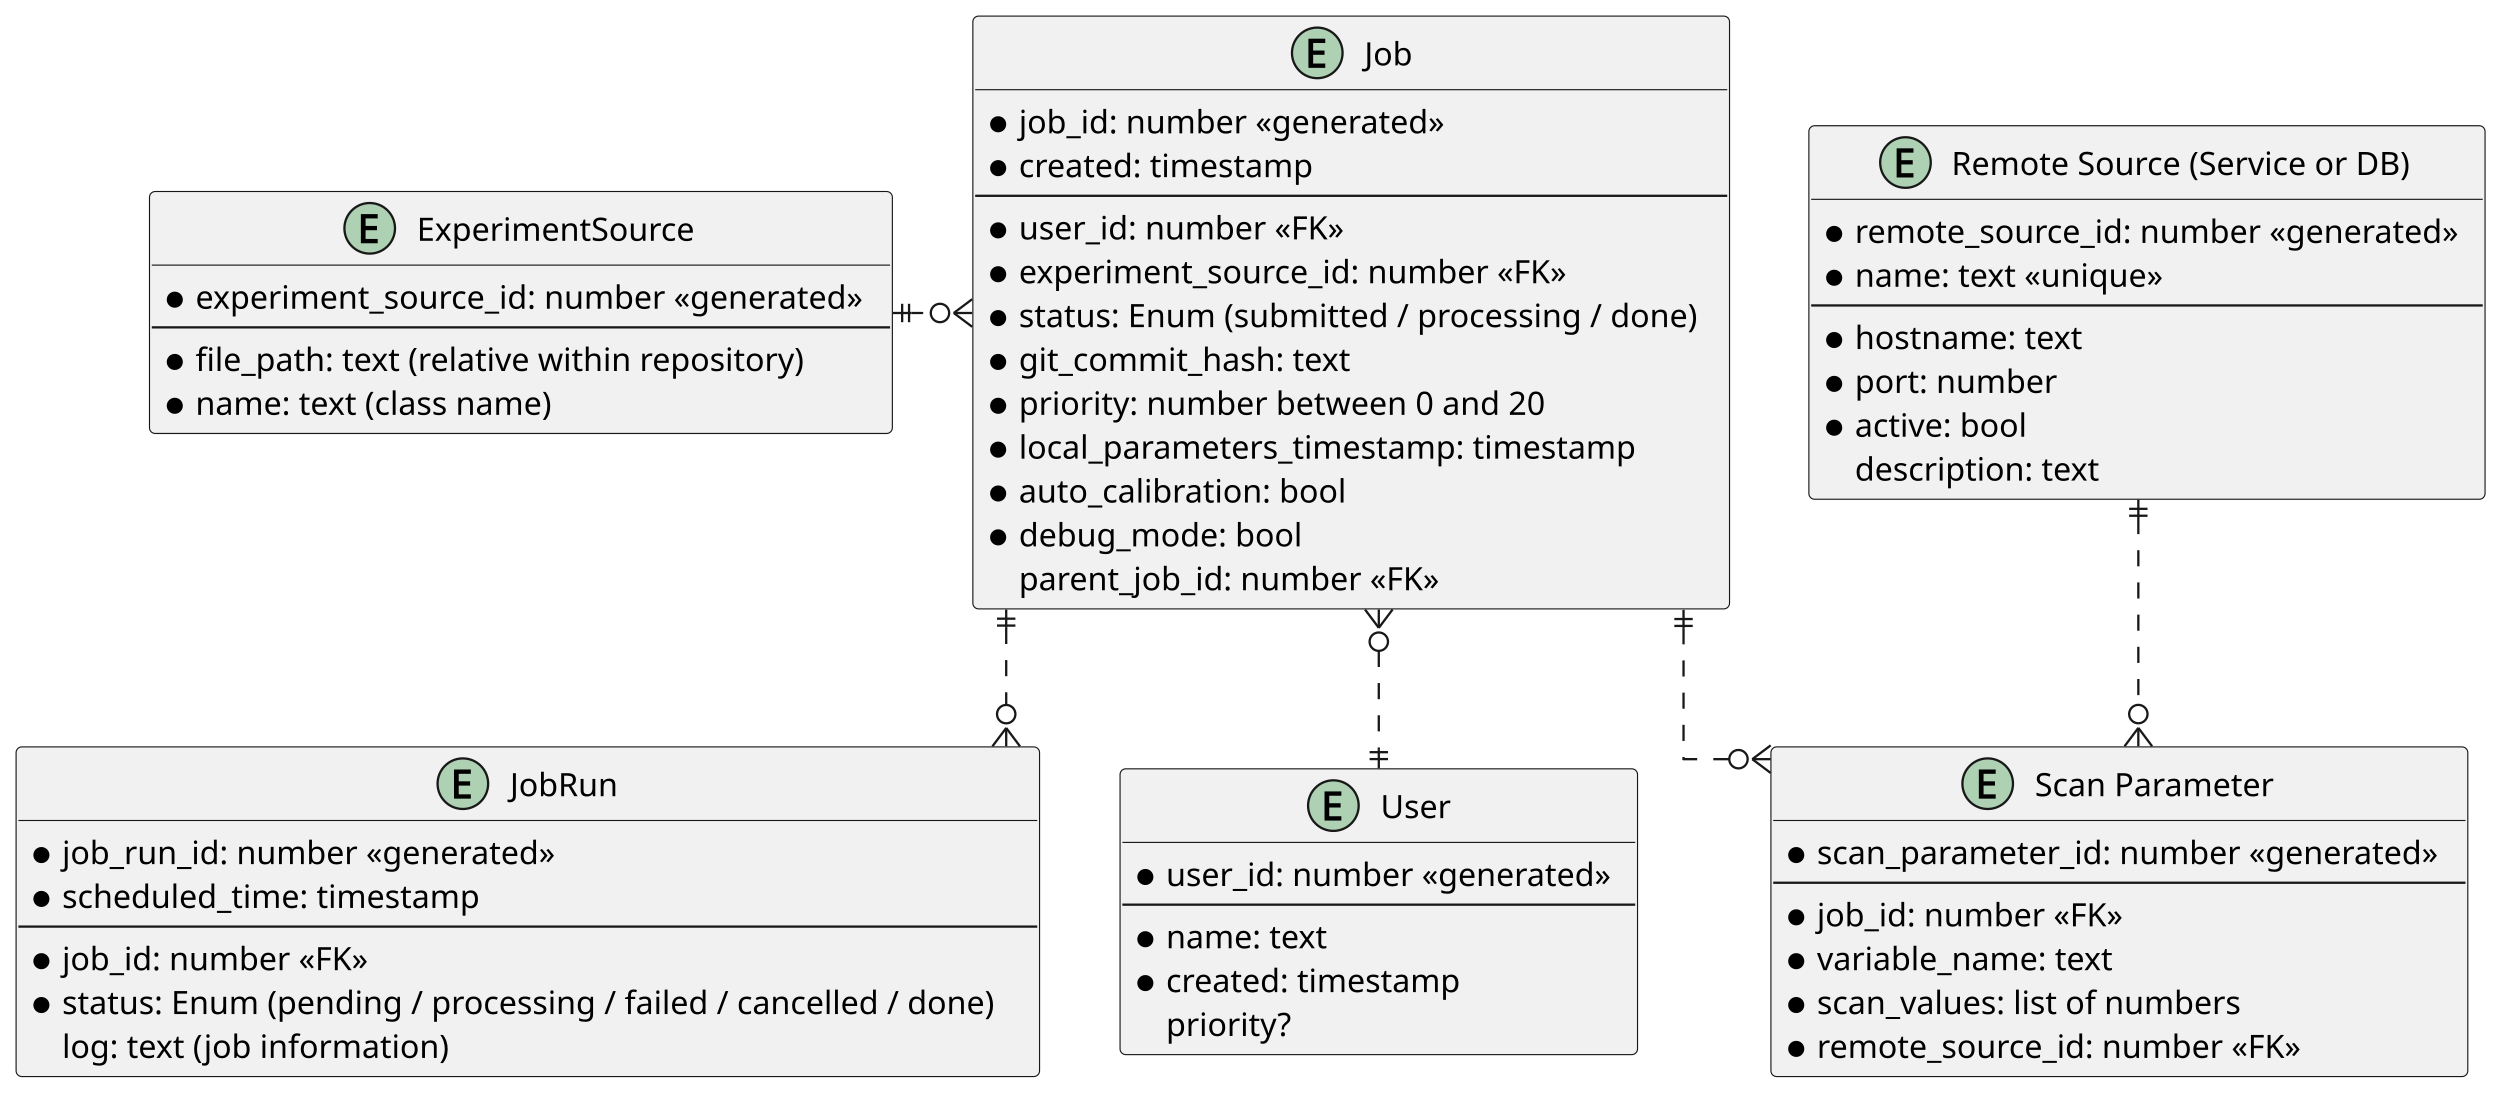
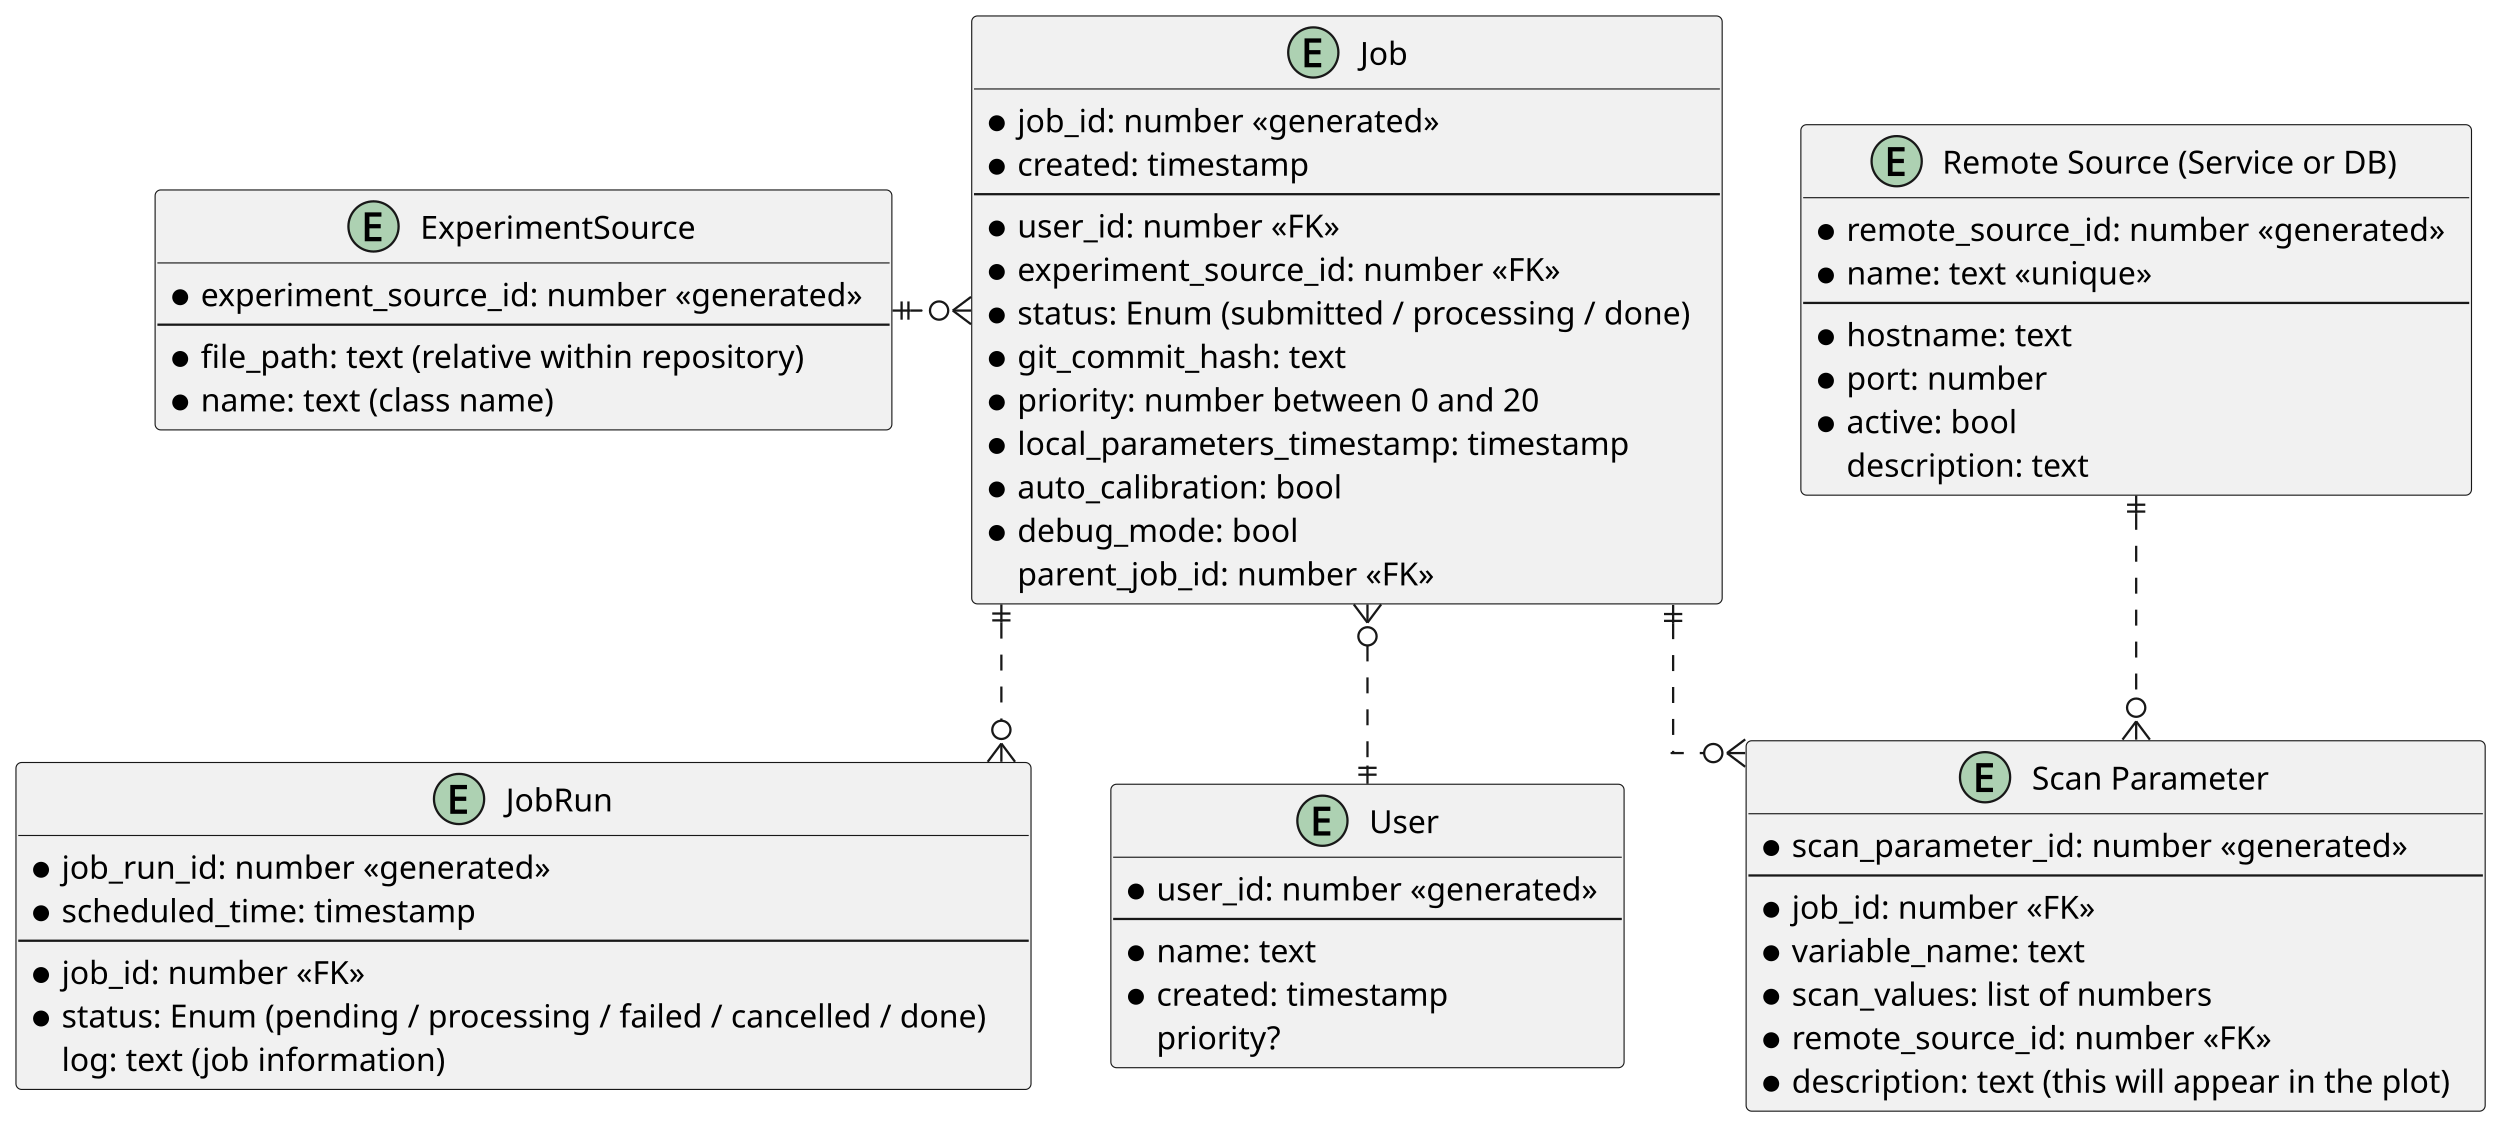
- <svg xmlns="http://www.w3.org/2000/svg" contentStyleType="text/css" height="475px" preserveAspectRatio="none" style="width:1087px;height:475px;background:#FFFFFF;" version="1.1" viewBox="0 0 1087 475" width="1087px" zoomAndPan="magnify">
+ <svg xmlns="http://www.w3.org/2000/svg" contentStyleType="text/css" height="494px" preserveAspectRatio="none" style="width:1096px;height:494px;background:#FFFFFF;" version="1.1" viewBox="0 0 1096 494" width="1096px" zoomAndPan="magnify">
  <defs />
  <g>
    <g id="elem_experiment">
-       <rect codeLine="3" fill="#F1F1F1" height="105.204" id="experiment" rx="2.5" ry="2.5" style="stroke:#181818;stroke-width:0.5;" width="323" x="65" y="83.27" />
-       <ellipse cx="160.75" cy="99.27" fill="#ADD1B2" rx="11" ry="11" style="stroke:#181818;stroke-width:1.0;" />
-       <path d="M164.219,105.77 L156.906,105.77 L156.906,93.098 L164.219,93.098 L164.219,94.973 L158.953,94.973 L158.953,98.239 L163.906,98.239 L163.906,100.098 L158.953,100.098 L158.953,103.895 L164.219,103.895 L164.219,105.77 Z " fill="#000000" />
-       <text fill="#000000" font-family="sans-serif" font-size="14" lengthAdjust="spacing" textLength="123" x="181.25" y="104.702">ExperimentSource</text>
-       <line style="stroke:#181818;stroke-width:0.5;" x1="66" x2="387" y1="115.27" y2="115.27" />
-       <ellipse cx="76" cy="130.304" fill="#000000" rx="3" ry="3" style="stroke:#000000;stroke-width:1.0;" />
-       <text fill="#000000" font-family="sans-serif" font-size="14" lengthAdjust="spacing" textLength="297" x="85" y="134.236">experiment_source_id: number «generated»</text>
-       <line style="stroke:#181818;stroke-width:1.0;" x1="66" x2="387" y1="142.338" y2="142.338" />
-       <ellipse cx="76" cy="157.372" fill="#000000" rx="3" ry="3" style="stroke:#000000;stroke-width:1.0;" />
-       <text fill="#000000" font-family="sans-serif" font-size="14" lengthAdjust="spacing" textLength="271" x="85" y="161.304">file_path: text (relative within repository)</text>
-       <ellipse cx="76" cy="176.44" fill="#000000" rx="3" ry="3" style="stroke:#000000;stroke-width:1.0;" />
-       <text fill="#000000" font-family="sans-serif" font-size="14" lengthAdjust="spacing" textLength="158" x="85" y="180.372">name: text (class name)</text>
+       <rect codeLine="3" fill="#F1F1F1" height="105.204" id="experiment" rx="2.5" ry="2.5" style="stroke:#181818;stroke-width:0.5;" width="323" x="68" y="83.27" />
+       <ellipse cx="163.75" cy="99.27" fill="#ADD1B2" rx="11" ry="11" style="stroke:#181818;stroke-width:1.0;" />
+       <path d="M167.219,105.77 L159.906,105.77 L159.906,93.098 L167.219,93.098 L167.219,94.973 L161.953,94.973 L161.953,98.239 L166.906,98.239 L166.906,100.098 L161.953,100.098 L161.953,103.895 L167.219,103.895 L167.219,105.77 Z " fill="#000000" />
+       <text fill="#000000" font-family="sans-serif" font-size="14" lengthAdjust="spacing" textLength="123" x="184.25" y="104.702">ExperimentSource</text>
+       <line style="stroke:#181818;stroke-width:0.5;" x1="69" x2="390" y1="115.27" y2="115.27" />
+       <ellipse cx="79" cy="130.304" fill="#000000" rx="3" ry="3" style="stroke:#000000;stroke-width:1.0;" />
+       <text fill="#000000" font-family="sans-serif" font-size="14" lengthAdjust="spacing" textLength="297" x="88" y="134.236">experiment_source_id: number «generated»</text>
+       <line style="stroke:#181818;stroke-width:1.0;" x1="69" x2="390" y1="142.338" y2="142.338" />
+       <ellipse cx="79" cy="157.372" fill="#000000" rx="3" ry="3" style="stroke:#000000;stroke-width:1.0;" />
+       <text fill="#000000" font-family="sans-serif" font-size="14" lengthAdjust="spacing" textLength="271" x="88" y="161.304">file_path: text (relative within repository)</text>
+       <ellipse cx="79" cy="176.44" fill="#000000" rx="3" ry="3" style="stroke:#000000;stroke-width:1.0;" />
+       <text fill="#000000" font-family="sans-serif" font-size="14" lengthAdjust="spacing" textLength="158" x="88" y="180.372">name: text (class name)</text>
    </g>
    <g id="elem_job">
-       <rect codeLine="10" fill="#F1F1F1" height="257.747" id="job" rx="2.5" ry="2.5" style="stroke:#181818;stroke-width:0.5;" width="329" x="423" y="7" />
-       <ellipse cx="572.75" cy="23" fill="#ADD1B2" rx="11" ry="11" style="stroke:#181818;stroke-width:1.0;" />
-       <path d="M576.219,29.5 L568.906,29.5 L568.906,16.828 L576.219,16.828 L576.219,18.703 L570.953,18.703 L570.953,21.969 L575.906,21.969 L575.906,23.828 L570.953,23.828 L570.953,27.625 L576.219,27.625 L576.219,29.5 Z " fill="#000000" />
-       <text fill="#000000" font-family="sans-serif" font-size="14" lengthAdjust="spacing" textLength="21" x="593.25" y="28.432">Job</text>
-       <line style="stroke:#181818;stroke-width:0.5;" x1="424" x2="751" y1="39" y2="39" />
-       <ellipse cx="434" cy="54.034" fill="#000000" rx="3" ry="3" style="stroke:#000000;stroke-width:1.0;" />
-       <text fill="#000000" font-family="sans-serif" font-size="14" lengthAdjust="spacing" textLength="190" x="443" y="57.966">job_id: number «generated»</text>
-       <ellipse cx="434" cy="73.102" fill="#000000" rx="3" ry="3" style="stroke:#000000;stroke-width:1.0;" />
-       <text fill="#000000" font-family="sans-serif" font-size="14" lengthAdjust="spacing" textLength="131" x="443" y="77.034">created: timestamp</text>
-       <line style="stroke:#181818;stroke-width:1.0;" x1="424" x2="751" y1="85.136" y2="85.136" />
-       <ellipse cx="434" cy="100.17" fill="#000000" rx="3" ry="3" style="stroke:#000000;stroke-width:1.0;" />
-       <text fill="#000000" font-family="sans-serif" font-size="14" lengthAdjust="spacing" textLength="145" x="443" y="104.102">user_id: number «FK»</text>
-       <ellipse cx="434" cy="119.238" fill="#000000" rx="3" ry="3" style="stroke:#000000;stroke-width:1.0;" />
-       <text fill="#000000" font-family="sans-serif" font-size="14" lengthAdjust="spacing" textLength="243" x="443" y="123.17">experiment_source_id: number «FK»</text>
-       <ellipse cx="434" cy="138.306" fill="#000000" rx="3" ry="3" style="stroke:#000000;stroke-width:1.0;" />
-       <text fill="#000000" font-family="sans-serif" font-size="14" lengthAdjust="spacing" textLength="303" x="443" y="142.238">status: Enum (submitted / processing / done)</text>
-       <ellipse cx="434" cy="157.374" fill="#000000" rx="3" ry="3" style="stroke:#000000;stroke-width:1.0;" />
-       <text fill="#000000" font-family="sans-serif" font-size="14" lengthAdjust="spacing" textLength="146" x="443" y="161.305">git_commit_hash: text</text>
-       <ellipse cx="434" cy="176.441" fill="#000000" rx="3" ry="3" style="stroke:#000000;stroke-width:1.0;" />
-       <text fill="#000000" font-family="sans-serif" font-size="14" lengthAdjust="spacing" textLength="235" x="443" y="180.373">priority: number between 0 and 20</text>
-       <ellipse cx="434" cy="195.509" fill="#000000" rx="3" ry="3" style="stroke:#000000;stroke-width:1.0;" />
-       <text fill="#000000" font-family="sans-serif" font-size="14" lengthAdjust="spacing" textLength="273" x="443" y="199.441">local_parameters_timestamp: timestamp</text>
-       <ellipse cx="434" cy="214.577" fill="#000000" rx="3" ry="3" style="stroke:#000000;stroke-width:1.0;" />
-       <text fill="#000000" font-family="sans-serif" font-size="14" lengthAdjust="spacing" textLength="145" x="443" y="218.509">auto_calibration: bool</text>
-       <ellipse cx="434" cy="233.645" fill="#000000" rx="3" ry="3" style="stroke:#000000;stroke-width:1.0;" />
-       <text fill="#000000" font-family="sans-serif" font-size="14" lengthAdjust="spacing" textLength="125" x="443" y="237.577">debug_mode: bool</text>
-       <text fill="#000000" font-family="sans-serif" font-size="14" lengthAdjust="spacing" textLength="187" x="443" y="256.645">parent_job_id: number «FK»</text>
+       <rect codeLine="10" fill="#F1F1F1" height="257.747" id="job" rx="2.5" ry="2.5" style="stroke:#181818;stroke-width:0.5;" width="329" x="426" y="7" />
+       <ellipse cx="575.75" cy="23" fill="#ADD1B2" rx="11" ry="11" style="stroke:#181818;stroke-width:1.0;" />
+       <path d="M579.219,29.5 L571.906,29.5 L571.906,16.828 L579.219,16.828 L579.219,18.703 L573.953,18.703 L573.953,21.969 L578.906,21.969 L578.906,23.828 L573.953,23.828 L573.953,27.625 L579.219,27.625 L579.219,29.5 Z " fill="#000000" />
+       <text fill="#000000" font-family="sans-serif" font-size="14" lengthAdjust="spacing" textLength="21" x="596.25" y="28.432">Job</text>
+       <line style="stroke:#181818;stroke-width:0.5;" x1="427" x2="754" y1="39" y2="39" />
+       <ellipse cx="437" cy="54.034" fill="#000000" rx="3" ry="3" style="stroke:#000000;stroke-width:1.0;" />
+       <text fill="#000000" font-family="sans-serif" font-size="14" lengthAdjust="spacing" textLength="190" x="446" y="57.966">job_id: number «generated»</text>
+       <ellipse cx="437" cy="73.102" fill="#000000" rx="3" ry="3" style="stroke:#000000;stroke-width:1.0;" />
+       <text fill="#000000" font-family="sans-serif" font-size="14" lengthAdjust="spacing" textLength="131" x="446" y="77.034">created: timestamp</text>
+       <line style="stroke:#181818;stroke-width:1.0;" x1="427" x2="754" y1="85.136" y2="85.136" />
+       <ellipse cx="437" cy="100.17" fill="#000000" rx="3" ry="3" style="stroke:#000000;stroke-width:1.0;" />
+       <text fill="#000000" font-family="sans-serif" font-size="14" lengthAdjust="spacing" textLength="145" x="446" y="104.102">user_id: number «FK»</text>
+       <ellipse cx="437" cy="119.238" fill="#000000" rx="3" ry="3" style="stroke:#000000;stroke-width:1.0;" />
+       <text fill="#000000" font-family="sans-serif" font-size="14" lengthAdjust="spacing" textLength="243" x="446" y="123.17">experiment_source_id: number «FK»</text>
+       <ellipse cx="437" cy="138.306" fill="#000000" rx="3" ry="3" style="stroke:#000000;stroke-width:1.0;" />
+       <text fill="#000000" font-family="sans-serif" font-size="14" lengthAdjust="spacing" textLength="303" x="446" y="142.238">status: Enum (submitted / processing / done)</text>
+       <ellipse cx="437" cy="157.374" fill="#000000" rx="3" ry="3" style="stroke:#000000;stroke-width:1.0;" />
+       <text fill="#000000" font-family="sans-serif" font-size="14" lengthAdjust="spacing" textLength="146" x="446" y="161.305">git_commit_hash: text</text>
+       <ellipse cx="437" cy="176.441" fill="#000000" rx="3" ry="3" style="stroke:#000000;stroke-width:1.0;" />
+       <text fill="#000000" font-family="sans-serif" font-size="14" lengthAdjust="spacing" textLength="235" x="446" y="180.373">priority: number between 0 and 20</text>
+       <ellipse cx="437" cy="195.509" fill="#000000" rx="3" ry="3" style="stroke:#000000;stroke-width:1.0;" />
+       <text fill="#000000" font-family="sans-serif" font-size="14" lengthAdjust="spacing" textLength="273" x="446" y="199.441">local_parameters_timestamp: timestamp</text>
+       <ellipse cx="437" cy="214.577" fill="#000000" rx="3" ry="3" style="stroke:#000000;stroke-width:1.0;" />
+       <text fill="#000000" font-family="sans-serif" font-size="14" lengthAdjust="spacing" textLength="145" x="446" y="218.509">auto_calibration: bool</text>
+       <ellipse cx="437" cy="233.645" fill="#000000" rx="3" ry="3" style="stroke:#000000;stroke-width:1.0;" />
+       <text fill="#000000" font-family="sans-serif" font-size="14" lengthAdjust="spacing" textLength="125" x="446" y="237.577">debug_mode: bool</text>
+       <text fill="#000000" font-family="sans-serif" font-size="14" lengthAdjust="spacing" textLength="187" x="446" y="256.645">parent_job_id: number «FK»</text>
    </g>
    <g id="elem_job_run">
-       <rect codeLine="25" fill="#F1F1F1" height="143.34" id="job_run" rx="2.5" ry="2.5" style="stroke:#181818;stroke-width:0.5;" width="445" x="7" y="324.75" />
-       <ellipse cx="201.25" cy="340.75" fill="#ADD1B2" rx="11" ry="11" style="stroke:#181818;stroke-width:1.0;" />
-       <path d="M204.719,347.25 L197.406,347.25 L197.406,334.578 L204.719,334.578 L204.719,336.453 L199.453,336.453 L199.453,339.719 L204.406,339.719 L204.406,341.578 L199.453,341.578 L199.453,345.375 L204.719,345.375 L204.719,347.25 Z " fill="#000000" />
-       <text fill="#000000" font-family="sans-serif" font-size="14" lengthAdjust="spacing" textLength="48" x="221.75" y="346.182">JobRun</text>
-       <line style="stroke:#181818;stroke-width:0.5;" x1="8" x2="451" y1="356.75" y2="356.75" />
-       <ellipse cx="18" cy="371.784" fill="#000000" rx="3" ry="3" style="stroke:#000000;stroke-width:1.0;" />
-       <text fill="#000000" font-family="sans-serif" font-size="14" lengthAdjust="spacing" textLength="220" x="27" y="375.716">job_run_id: number «generated»</text>
-       <ellipse cx="18" cy="390.852" fill="#000000" rx="3" ry="3" style="stroke:#000000;stroke-width:1.0;" />
-       <text fill="#000000" font-family="sans-serif" font-size="14" lengthAdjust="spacing" textLength="186" x="27" y="394.784">scheduled_time: timestamp</text>
-       <line style="stroke:#181818;stroke-width:1.0;" x1="8" x2="451" y1="402.886" y2="402.886" />
-       <ellipse cx="18" cy="417.92" fill="#000000" rx="3" ry="3" style="stroke:#000000;stroke-width:1.0;" />
-       <text fill="#000000" font-family="sans-serif" font-size="14" lengthAdjust="spacing" textLength="136" x="27" y="421.852">job_id: number «FK»</text>
-       <ellipse cx="18" cy="436.988" fill="#000000" rx="3" ry="3" style="stroke:#000000;stroke-width:1.0;" />
-       <text fill="#000000" font-family="sans-serif" font-size="14" lengthAdjust="spacing" textLength="419" x="27" y="440.92">status: Enum (pending / processing / failed / cancelled / done)</text>
-       <text fill="#000000" font-family="sans-serif" font-size="14" lengthAdjust="spacing" textLength="170" x="27" y="459.988">log: text (job information)</text>
+       <rect codeLine="25" fill="#F1F1F1" height="143.34" id="job_run" rx="2.5" ry="2.5" style="stroke:#181818;stroke-width:0.5;" width="445" x="7" y="334.28" />
+       <ellipse cx="201.25" cy="350.28" fill="#ADD1B2" rx="11" ry="11" style="stroke:#181818;stroke-width:1.0;" />
+       <path d="M204.719,356.78 L197.406,356.78 L197.406,344.108 L204.719,344.108 L204.719,345.983 L199.453,345.983 L199.453,349.249 L204.406,349.249 L204.406,351.108 L199.453,351.108 L199.453,354.905 L204.719,354.905 L204.719,356.78 Z " fill="#000000" />
+       <text fill="#000000" font-family="sans-serif" font-size="14" lengthAdjust="spacing" textLength="48" x="221.75" y="355.712">JobRun</text>
+       <line style="stroke:#181818;stroke-width:0.5;" x1="8" x2="451" y1="366.28" y2="366.28" />
+       <ellipse cx="18" cy="381.314" fill="#000000" rx="3" ry="3" style="stroke:#000000;stroke-width:1.0;" />
+       <text fill="#000000" font-family="sans-serif" font-size="14" lengthAdjust="spacing" textLength="220" x="27" y="385.246">job_run_id: number «generated»</text>
+       <ellipse cx="18" cy="400.382" fill="#000000" rx="3" ry="3" style="stroke:#000000;stroke-width:1.0;" />
+       <text fill="#000000" font-family="sans-serif" font-size="14" lengthAdjust="spacing" textLength="186" x="27" y="404.314">scheduled_time: timestamp</text>
+       <line style="stroke:#181818;stroke-width:1.0;" x1="8" x2="451" y1="412.416" y2="412.416" />
+       <ellipse cx="18" cy="427.45" fill="#000000" rx="3" ry="3" style="stroke:#000000;stroke-width:1.0;" />
+       <text fill="#000000" font-family="sans-serif" font-size="14" lengthAdjust="spacing" textLength="136" x="27" y="431.382">job_id: number «FK»</text>
+       <ellipse cx="18" cy="446.518" fill="#000000" rx="3" ry="3" style="stroke:#000000;stroke-width:1.0;" />
+       <text fill="#000000" font-family="sans-serif" font-size="14" lengthAdjust="spacing" textLength="419" x="27" y="450.45">status: Enum (pending / processing / failed / cancelled / done)</text>
+       <text fill="#000000" font-family="sans-serif" font-size="14" lengthAdjust="spacing" textLength="170" x="27" y="469.518">log: text (job information)</text>
    </g>
    <g id="elem_user">
-       <rect codeLine="34" fill="#F1F1F1" height="124.272" id="user" rx="2.5" ry="2.5" style="stroke:#181818;stroke-width:0.5;" width="225" x="487" y="334.28" />
-       <ellipse cx="579.75" cy="350.28" fill="#ADD1B2" rx="11" ry="11" style="stroke:#181818;stroke-width:1.0;" />
-       <path d="M583.219,356.78 L575.906,356.78 L575.906,344.108 L583.219,344.108 L583.219,345.983 L577.953,345.983 L577.953,349.249 L582.906,349.249 L582.906,351.108 L577.953,351.108 L577.953,354.905 L583.219,354.905 L583.219,356.78 Z " fill="#000000" />
-       <text fill="#000000" font-family="sans-serif" font-size="14" lengthAdjust="spacing" textLength="31" x="600.25" y="355.712">User</text>
-       <line style="stroke:#181818;stroke-width:0.5;" x1="488" x2="711" y1="366.28" y2="366.28" />
-       <ellipse cx="498" cy="381.314" fill="#000000" rx="3" ry="3" style="stroke:#000000;stroke-width:1.0;" />
-       <text fill="#000000" font-family="sans-serif" font-size="14" lengthAdjust="spacing" textLength="199" x="507" y="385.246">user_id: number «generated»</text>
-       <line style="stroke:#181818;stroke-width:1.0;" x1="488" x2="711" y1="393.348" y2="393.348" />
-       <ellipse cx="498" cy="408.382" fill="#000000" rx="3" ry="3" style="stroke:#000000;stroke-width:1.0;" />
-       <text fill="#000000" font-family="sans-serif" font-size="14" lengthAdjust="spacing" textLength="71" x="507" y="412.314">name: text</text>
-       <ellipse cx="498" cy="427.45" fill="#000000" rx="3" ry="3" style="stroke:#000000;stroke-width:1.0;" />
-       <text fill="#000000" font-family="sans-serif" font-size="14" lengthAdjust="spacing" textLength="131" x="507" y="431.382">created: timestamp</text>
-       <text fill="#000000" font-family="sans-serif" font-size="14" lengthAdjust="spacing" textLength="55" x="507" y="450.45">priority?</text>
+       <rect codeLine="34" fill="#F1F1F1" height="124.272" id="user" rx="2.5" ry="2.5" style="stroke:#181818;stroke-width:0.5;" width="225" x="487" y="343.81" />
+       <ellipse cx="579.75" cy="359.81" fill="#ADD1B2" rx="11" ry="11" style="stroke:#181818;stroke-width:1.0;" />
+       <path d="M583.219,366.31 L575.906,366.31 L575.906,353.638 L583.219,353.638 L583.219,355.513 L577.953,355.513 L577.953,358.779 L582.906,358.779 L582.906,360.638 L577.953,360.638 L577.953,364.435 L583.219,364.435 L583.219,366.31 Z " fill="#000000" />
+       <text fill="#000000" font-family="sans-serif" font-size="14" lengthAdjust="spacing" textLength="31" x="600.25" y="365.242">User</text>
+       <line style="stroke:#181818;stroke-width:0.5;" x1="488" x2="711" y1="375.81" y2="375.81" />
+       <ellipse cx="498" cy="390.844" fill="#000000" rx="3" ry="3" style="stroke:#000000;stroke-width:1.0;" />
+       <text fill="#000000" font-family="sans-serif" font-size="14" lengthAdjust="spacing" textLength="199" x="507" y="394.776">user_id: number «generated»</text>
+       <line style="stroke:#181818;stroke-width:1.0;" x1="488" x2="711" y1="402.878" y2="402.878" />
+       <ellipse cx="498" cy="417.912" fill="#000000" rx="3" ry="3" style="stroke:#000000;stroke-width:1.0;" />
+       <text fill="#000000" font-family="sans-serif" font-size="14" lengthAdjust="spacing" textLength="71" x="507" y="421.844">name: text</text>
+       <ellipse cx="498" cy="436.98" fill="#000000" rx="3" ry="3" style="stroke:#000000;stroke-width:1.0;" />
+       <text fill="#000000" font-family="sans-serif" font-size="14" lengthAdjust="spacing" textLength="131" x="507" y="440.912">created: timestamp</text>
+       <text fill="#000000" font-family="sans-serif" font-size="14" lengthAdjust="spacing" textLength="55" x="507" y="459.98">priority?</text>
    </g>
    <g id="elem_scan_param">
-       <rect codeLine="42" fill="#F1F1F1" height="143.34" id="scan_param" rx="2.5" ry="2.5" style="stroke:#181818;stroke-width:0.5;" width="303" x="770" y="324.75" />
-       <ellipse cx="864.25" cy="340.75" fill="#ADD1B2" rx="11" ry="11" style="stroke:#181818;stroke-width:1.0;" />
-       <path d="M867.719,347.25 L860.406,347.25 L860.406,334.578 L867.719,334.578 L867.719,336.453 L862.453,336.453 L862.453,339.719 L867.406,339.719 L867.406,341.578 L862.453,341.578 L862.453,345.375 L867.719,345.375 L867.719,347.25 Z " fill="#000000" />
-       <text fill="#000000" font-family="sans-serif" font-size="14" lengthAdjust="spacing" textLength="106" x="884.75" y="346.182">Scan Parameter</text>
-       <line style="stroke:#181818;stroke-width:0.5;" x1="771" x2="1072" y1="356.75" y2="356.75" />
-       <ellipse cx="781" cy="371.784" fill="#000000" rx="3" ry="3" style="stroke:#000000;stroke-width:1.0;" />
-       <text fill="#000000" font-family="sans-serif" font-size="14" lengthAdjust="spacing" textLength="277" x="790" y="375.716">scan_parameter_id: number «generated»</text>
-       <line style="stroke:#181818;stroke-width:1.0;" x1="771" x2="1072" y1="383.818" y2="383.818" />
-       <ellipse cx="781" cy="398.852" fill="#000000" rx="3" ry="3" style="stroke:#000000;stroke-width:1.0;" />
-       <text fill="#000000" font-family="sans-serif" font-size="14" lengthAdjust="spacing" textLength="136" x="790" y="402.784">job_id: number «FK»</text>
-       <ellipse cx="781" cy="417.92" fill="#000000" rx="3" ry="3" style="stroke:#000000;stroke-width:1.0;" />
-       <text fill="#000000" font-family="sans-serif" font-size="14" lengthAdjust="spacing" textLength="131" x="790" y="421.852">variable_name: text</text>
-       <ellipse cx="781" cy="436.988" fill="#000000" rx="3" ry="3" style="stroke:#000000;stroke-width:1.0;" />
-       <text fill="#000000" font-family="sans-serif" font-size="14" lengthAdjust="spacing" textLength="190" x="790" y="440.92">scan_values: list of numbers</text>
-       <ellipse cx="781" cy="456.056" fill="#000000" rx="3" ry="3" style="stroke:#000000;stroke-width:1.0;" />
-       <text fill="#000000" font-family="sans-serif" font-size="14" lengthAdjust="spacing" textLength="214" x="790" y="459.988">remote_source_id: number «FK»</text>
+       <rect codeLine="42" fill="#F1F1F1" height="162.407" id="scan_param" rx="2.5" ry="2.5" style="stroke:#181818;stroke-width:0.5;" width="324" x="765.5" y="324.74" />
+       <ellipse cx="870.25" cy="340.74" fill="#ADD1B2" rx="11" ry="11" style="stroke:#181818;stroke-width:1.0;" />
+       <path d="M873.719,347.24 L866.406,347.24 L866.406,334.568 L873.719,334.568 L873.719,336.443 L868.453,336.443 L868.453,339.709 L873.406,339.709 L873.406,341.568 L868.453,341.568 L868.453,345.365 L873.719,345.365 L873.719,347.24 Z " fill="#000000" />
+       <text fill="#000000" font-family="sans-serif" font-size="14" lengthAdjust="spacing" textLength="106" x="890.75" y="346.172">Scan Parameter</text>
+       <line style="stroke:#181818;stroke-width:0.5;" x1="766.5" x2="1088.5" y1="356.74" y2="356.74" />
+       <ellipse cx="776.5" cy="371.774" fill="#000000" rx="3" ry="3" style="stroke:#000000;stroke-width:1.0;" />
+       <text fill="#000000" font-family="sans-serif" font-size="14" lengthAdjust="spacing" textLength="277" x="785.5" y="375.706">scan_parameter_id: number «generated»</text>
+       <line style="stroke:#181818;stroke-width:1.0;" x1="766.5" x2="1088.5" y1="383.808" y2="383.808" />
+       <ellipse cx="776.5" cy="398.842" fill="#000000" rx="3" ry="3" style="stroke:#000000;stroke-width:1.0;" />
+       <text fill="#000000" font-family="sans-serif" font-size="14" lengthAdjust="spacing" textLength="136" x="785.5" y="402.774">job_id: number «FK»</text>
+       <ellipse cx="776.5" cy="417.91" fill="#000000" rx="3" ry="3" style="stroke:#000000;stroke-width:1.0;" />
+       <text fill="#000000" font-family="sans-serif" font-size="14" lengthAdjust="spacing" textLength="131" x="785.5" y="421.842">variable_name: text</text>
+       <ellipse cx="776.5" cy="436.978" fill="#000000" rx="3" ry="3" style="stroke:#000000;stroke-width:1.0;" />
+       <text fill="#000000" font-family="sans-serif" font-size="14" lengthAdjust="spacing" textLength="190" x="785.5" y="440.91">scan_values: list of numbers</text>
+       <ellipse cx="776.5" cy="456.046" fill="#000000" rx="3" ry="3" style="stroke:#000000;stroke-width:1.0;" />
+       <text fill="#000000" font-family="sans-serif" font-size="14" lengthAdjust="spacing" textLength="214" x="785.5" y="459.978">remote_source_id: number «FK»</text>
+       <ellipse cx="776.5" cy="475.113" fill="#000000" rx="3" ry="3" style="stroke:#000000;stroke-width:1.0;" />
+       <text fill="#000000" font-family="sans-serif" font-size="14" lengthAdjust="spacing" textLength="298" x="785.5" y="479.046">description: text (this will appear in the plot)</text>
    </g>
    <g id="elem_remote">
-       <rect codeLine="51" fill="#F1F1F1" height="162.407" id="remote" rx="2.5" ry="2.5" style="stroke:#181818;stroke-width:0.5;" width="294" x="786.5" y="54.67" />
-       <ellipse cx="828.5" cy="70.67" fill="#ADD1B2" rx="11" ry="11" style="stroke:#181818;stroke-width:1.0;" />
-       <path d="M831.969,77.17 L824.656,77.17 L824.656,64.498 L831.969,64.498 L831.969,66.373 L826.703,66.373 L826.703,69.639 L831.656,69.639 L831.656,71.498 L826.703,71.498 L826.703,75.295 L831.969,75.295 L831.969,77.17 Z " fill="#000000" />
-       <text fill="#000000" font-family="sans-serif" font-size="14" lengthAdjust="spacing" textLength="202" x="848.5" y="76.102">Remote Source (Service or DB)</text>
-       <line style="stroke:#181818;stroke-width:0.5;" x1="787.5" x2="1079.5" y1="86.67" y2="86.67" />
-       <ellipse cx="797.5" cy="101.704" fill="#000000" rx="3" ry="3" style="stroke:#000000;stroke-width:1.0;" />
-       <text fill="#000000" font-family="sans-serif" font-size="14" lengthAdjust="spacing" textLength="268" x="806.5" y="105.636">remote_source_id: number «generated»</text>
-       <ellipse cx="797.5" cy="120.772" fill="#000000" rx="3" ry="3" style="stroke:#000000;stroke-width:1.0;" />
-       <text fill="#000000" font-family="sans-serif" font-size="14" lengthAdjust="spacing" textLength="141" x="806.5" y="124.704">name: text  «unique»</text>
-       <line style="stroke:#181818;stroke-width:1.0;" x1="787.5" x2="1079.5" y1="132.806" y2="132.806" />
-       <ellipse cx="797.5" cy="147.84" fill="#000000" rx="3" ry="3" style="stroke:#000000;stroke-width:1.0;" />
-       <text fill="#000000" font-family="sans-serif" font-size="14" lengthAdjust="spacing" textLength="100" x="806.5" y="151.772">hostname: text</text>
-       <ellipse cx="797.5" cy="166.908" fill="#000000" rx="3" ry="3" style="stroke:#000000;stroke-width:1.0;" />
-       <text fill="#000000" font-family="sans-serif" font-size="14" lengthAdjust="spacing" textLength="90" x="806.5" y="170.84">port: number</text>
-       <ellipse cx="797.5" cy="185.976" fill="#000000" rx="3" ry="3" style="stroke:#000000;stroke-width:1.0;" />
-       <text fill="#000000" font-family="sans-serif" font-size="14" lengthAdjust="spacing" textLength="76" x="806.5" y="189.908">active: bool</text>
-       <text fill="#000000" font-family="sans-serif" font-size="14" lengthAdjust="spacing" textLength="109" x="806.5" y="208.976">description: text</text>
+       <rect codeLine="52" fill="#F1F1F1" height="162.407" id="remote" rx="2.5" ry="2.5" style="stroke:#181818;stroke-width:0.5;" width="294" x="789.5" y="54.67" />
+       <ellipse cx="831.5" cy="70.67" fill="#ADD1B2" rx="11" ry="11" style="stroke:#181818;stroke-width:1.0;" />
+       <path d="M834.969,77.17 L827.656,77.17 L827.656,64.498 L834.969,64.498 L834.969,66.373 L829.703,66.373 L829.703,69.639 L834.656,69.639 L834.656,71.498 L829.703,71.498 L829.703,75.295 L834.969,75.295 L834.969,77.17 Z " fill="#000000" />
+       <text fill="#000000" font-family="sans-serif" font-size="14" lengthAdjust="spacing" textLength="202" x="851.5" y="76.102">Remote Source (Service or DB)</text>
+       <line style="stroke:#181818;stroke-width:0.5;" x1="790.5" x2="1082.5" y1="86.67" y2="86.67" />
+       <ellipse cx="800.5" cy="101.704" fill="#000000" rx="3" ry="3" style="stroke:#000000;stroke-width:1.0;" />
+       <text fill="#000000" font-family="sans-serif" font-size="14" lengthAdjust="spacing" textLength="268" x="809.5" y="105.636">remote_source_id: number «generated»</text>
+       <ellipse cx="800.5" cy="120.772" fill="#000000" rx="3" ry="3" style="stroke:#000000;stroke-width:1.0;" />
+       <text fill="#000000" font-family="sans-serif" font-size="14" lengthAdjust="spacing" textLength="141" x="809.5" y="124.704">name: text  «unique»</text>
+       <line style="stroke:#181818;stroke-width:1.0;" x1="790.5" x2="1082.5" y1="132.806" y2="132.806" />
+       <ellipse cx="800.5" cy="147.84" fill="#000000" rx="3" ry="3" style="stroke:#000000;stroke-width:1.0;" />
+       <text fill="#000000" font-family="sans-serif" font-size="14" lengthAdjust="spacing" textLength="100" x="809.5" y="151.772">hostname: text</text>
+       <ellipse cx="800.5" cy="166.908" fill="#000000" rx="3" ry="3" style="stroke:#000000;stroke-width:1.0;" />
+       <text fill="#000000" font-family="sans-serif" font-size="14" lengthAdjust="spacing" textLength="90" x="809.5" y="170.84">port: number</text>
+       <ellipse cx="800.5" cy="185.976" fill="#000000" rx="3" ry="3" style="stroke:#000000;stroke-width:1.0;" />
+       <text fill="#000000" font-family="sans-serif" font-size="14" lengthAdjust="spacing" textLength="76" x="809.5" y="189.908">active: bool</text>
+       <text fill="#000000" font-family="sans-serif" font-size="14" lengthAdjust="spacing" textLength="109" x="809.5" y="208.976">description: text</text>
    </g>
    <g id="link_job_user">
-       <path codeLine="62" d="M599.5,283 C599.5,307.06 599.5,305.17 599.5,326.05 " fill="none" id="job-user" style="stroke:#181818;stroke-width:1.0;stroke-dasharray:7.0,7.0;" />
-       <line style="stroke:#181818;stroke-width:1.0;" x1="599.5" x2="593.5" y1="273" y2="265" />
-       <line style="stroke:#181818;stroke-width:1.0;" x1="599.5" x2="605.5" y1="273" y2="265" />
-       <line style="stroke:#181818;stroke-width:1.0;" x1="599.5" x2="599.5" y1="273" y2="265" />
-       <ellipse cx="599.5" cy="279" fill="none" rx="4" ry="4" style="stroke:#181818;stroke-width:1.0;" />
-       <line style="stroke:#181818;stroke-width:1.0;" x1="603.5" x2="595.5" y1="330.05" y2="330.05" />
-       <line style="stroke:#181818;stroke-width:1.0;" x1="603.5" x2="595.5" y1="327.05" y2="327.05" />
-       <line style="stroke:#181818;stroke-width:1.0;" x1="599.5" x2="599.5" y1="326.05" y2="334.05" />
+       <path codeLine="63" d="M599.5,282.97 C599.5,310.37 599.5,312.09 599.5,335.62 " fill="none" id="job-user" style="stroke:#181818;stroke-width:1.0;stroke-dasharray:7.0,7.0;" />
+       <line style="stroke:#181818;stroke-width:1.0;" x1="599.5" x2="593.5" y1="272.97" y2="264.97" />
+       <line style="stroke:#181818;stroke-width:1.0;" x1="599.5" x2="605.5" y1="272.97" y2="264.97" />
+       <line style="stroke:#181818;stroke-width:1.0;" x1="599.5" x2="599.5" y1="272.97" y2="264.97" />
+       <ellipse cx="599.5" cy="278.97" fill="none" rx="4" ry="4" style="stroke:#181818;stroke-width:1.0;" />
+       <line style="stroke:#181818;stroke-width:1.0;" x1="603.5" x2="595.5" y1="339.62" y2="339.62" />
+       <line style="stroke:#181818;stroke-width:1.0;" x1="603.5" x2="595.5" y1="336.62" y2="336.62" />
+       <line style="stroke:#181818;stroke-width:1.0;" x1="599.5" x2="599.5" y1="335.62" y2="343.62" />
    </g>
    <g id="link_job_scan_param">
-       <path codeLine="63" d="M732,273.15 C732,308.9 732,330.09 732,330.09 C732,330.09 729.62,330.09 751.89,330.09 " fill="none" id="job-scan_param" style="stroke:#181818;stroke-width:1.0;stroke-dasharray:7.0,7.0;" />
-       <line style="stroke:#181818;stroke-width:1.0;" x1="728" x2="736" y1="269.15" y2="269.15" />
-       <line style="stroke:#181818;stroke-width:1.0;" x1="728" x2="736" y1="272.15" y2="272.15" />
-       <line style="stroke:#181818;stroke-width:1.0;" x1="732" x2="732" y1="273.15" y2="265.15" />
-       <line style="stroke:#181818;stroke-width:1.0;" x1="761.89" x2="769.89" y1="330.09" y2="324.09" />
-       <line style="stroke:#181818;stroke-width:1.0;" x1="761.89" x2="769.89" y1="330.09" y2="336.09" />
-       <line style="stroke:#181818;stroke-width:1.0;" x1="761.89" x2="769.89" y1="330.09" y2="330.09" />
-       <ellipse cx="755.89" cy="330.09" fill="none" rx="4" ry="4" style="stroke:#181818;stroke-width:1.0;" />
+       <path codeLine="64" d="M733.5,273.19 C733.5,308.95 733.5,330.15 733.5,330.15 C733.5,330.15 728.2,330.15 747.1,330.15 " fill="none" id="job-scan_param" style="stroke:#181818;stroke-width:1.0;stroke-dasharray:7.0,7.0;" />
+       <line style="stroke:#181818;stroke-width:1.0;" x1="729.5" x2="737.5" y1="269.19" y2="269.19" />
+       <line style="stroke:#181818;stroke-width:1.0;" x1="729.5" x2="737.5" y1="272.19" y2="272.19" />
+       <line style="stroke:#181818;stroke-width:1.0;" x1="733.5" x2="733.5" y1="273.19" y2="265.19" />
+       <line style="stroke:#181818;stroke-width:1.0;" x1="757.1" x2="765.1" y1="330.15" y2="324.15" />
+       <line style="stroke:#181818;stroke-width:1.0;" x1="757.1" x2="765.1" y1="330.15" y2="336.15" />
+       <line style="stroke:#181818;stroke-width:1.0;" x1="757.1" x2="765.1" y1="330.15" y2="330.15" />
+       <ellipse cx="751.1" cy="330.15" fill="none" rx="4" ry="4" style="stroke:#181818;stroke-width:1.0;" />
    </g>
    <g id="link_experiment_job">
-       <path codeLine="64" d="M396.26,136.09 C407.7,136.09 393.24,136.09 404.7,136.09 " fill="none" id="experiment-job" style="stroke:#181818;stroke-width:1.0;stroke-dasharray:7.0,7.0;" />
-       <line style="stroke:#181818;stroke-width:1.0;" x1="392.26" x2="392.26" y1="140.09" y2="132.09" />
-       <line style="stroke:#181818;stroke-width:1.0;" x1="395.26" x2="395.26" y1="140.09" y2="132.09" />
-       <line style="stroke:#181818;stroke-width:1.0;" x1="396.26" x2="388.26" y1="136.09" y2="136.09" />
-       <line style="stroke:#181818;stroke-width:1.0;" x1="414.7" x2="422.7" y1="136.09" y2="130.09" />
-       <line style="stroke:#181818;stroke-width:1.0;" x1="414.7" x2="422.7" y1="136.09" y2="142.09" />
-       <line style="stroke:#181818;stroke-width:1.0;" x1="414.7" x2="422.7" y1="136.09" y2="136.09" />
-       <ellipse cx="408.7" cy="136.09" fill="none" rx="4" ry="4" style="stroke:#181818;stroke-width:1.0;" />
+       <path codeLine="65" d="M399.26,136.15 C410.7,136.15 396.24,136.15 407.7,136.15 " fill="none" id="experiment-job" style="stroke:#181818;stroke-width:1.0;stroke-dasharray:7.0,7.0;" />
+       <line style="stroke:#181818;stroke-width:1.0;" x1="395.26" x2="395.26" y1="140.15" y2="132.15" />
+       <line style="stroke:#181818;stroke-width:1.0;" x1="398.26" x2="398.26" y1="140.15" y2="132.15" />
+       <line style="stroke:#181818;stroke-width:1.0;" x1="399.26" x2="391.26" y1="136.15" y2="136.15" />
+       <line style="stroke:#181818;stroke-width:1.0;" x1="417.7" x2="425.7" y1="136.15" y2="130.15" />
+       <line style="stroke:#181818;stroke-width:1.0;" x1="417.7" x2="425.7" y1="136.15" y2="142.15" />
+       <line style="stroke:#181818;stroke-width:1.0;" x1="417.7" x2="425.7" y1="136.15" y2="136.15" />
+       <ellipse cx="411.7" cy="136.15" fill="none" rx="4" ry="4" style="stroke:#181818;stroke-width:1.0;" />
    </g>
    <g id="link_job_job_run">
-       <path codeLine="65" d="M437.5,273 C437.5,293.48 437.5,287.99 437.5,306.51 " fill="none" id="job-job_run" style="stroke:#181818;stroke-width:1.0;stroke-dasharray:7.0,7.0;" />
-       <line style="stroke:#181818;stroke-width:1.0;" x1="433.5" x2="441.5" y1="269" y2="269" />
-       <line style="stroke:#181818;stroke-width:1.0;" x1="433.5" x2="441.5" y1="272" y2="272" />
-       <line style="stroke:#181818;stroke-width:1.0;" x1="437.5" x2="437.5" y1="273" y2="265" />
-       <line style="stroke:#181818;stroke-width:1.0;" x1="437.5" x2="443.5" y1="316.51" y2="324.51" />
-       <line style="stroke:#181818;stroke-width:1.0;" x1="437.5" x2="431.5" y1="316.51" y2="324.51" />
-       <line style="stroke:#181818;stroke-width:1.0;" x1="437.5" x2="437.5" y1="316.51" y2="324.51" />
-       <ellipse cx="437.5" cy="310.51" fill="none" rx="4" ry="4" style="stroke:#181818;stroke-width:1.0;" />
+       <path codeLine="66" d="M439,272.97 C439,296.71 439,294.69 439,315.97 " fill="none" id="job-job_run" style="stroke:#181818;stroke-width:1.0;stroke-dasharray:7.0,7.0;" />
+       <line style="stroke:#181818;stroke-width:1.0;" x1="435" x2="443" y1="268.97" y2="268.97" />
+       <line style="stroke:#181818;stroke-width:1.0;" x1="435" x2="443" y1="271.97" y2="271.97" />
+       <line style="stroke:#181818;stroke-width:1.0;" x1="439" x2="439" y1="272.97" y2="264.97" />
+       <line style="stroke:#181818;stroke-width:1.0;" x1="439" x2="445" y1="325.97" y2="333.97" />
+       <line style="stroke:#181818;stroke-width:1.0;" x1="439" x2="433" y1="325.97" y2="333.97" />
+       <line style="stroke:#181818;stroke-width:1.0;" x1="439" x2="439" y1="325.97" y2="333.97" />
+       <ellipse cx="439" cy="319.97" fill="none" rx="4" ry="4" style="stroke:#181818;stroke-width:1.0;" />
    </g>
    <g id="link_remote_scan_param">
-       <path codeLine="66" d="M929.75,225.24 C929.75,259.58 929.75,273.23 929.75,306.48 " fill="none" id="remote-scan_param" style="stroke:#181818;stroke-width:1.0;stroke-dasharray:7.0,7.0;" />
-       <line style="stroke:#181818;stroke-width:1.0;" x1="925.75" x2="933.75" y1="221.24" y2="221.24" />
-       <line style="stroke:#181818;stroke-width:1.0;" x1="925.75" x2="933.75" y1="224.24" y2="224.24" />
-       <line style="stroke:#181818;stroke-width:1.0;" x1="929.75" x2="929.75" y1="225.24" y2="217.24" />
-       <line style="stroke:#181818;stroke-width:1.0;" x1="929.75" x2="935.75" y1="316.48" y2="324.48" />
-       <line style="stroke:#181818;stroke-width:1.0;" x1="929.75" x2="923.75" y1="316.48" y2="324.48" />
-       <line style="stroke:#181818;stroke-width:1.0;" x1="929.75" x2="929.75" y1="316.48" y2="324.48" />
-       <ellipse cx="929.75" cy="310.48" fill="none" rx="4" ry="4" style="stroke:#181818;stroke-width:1.0;" />
+       <path codeLine="67" d="M936.5,225.27 C936.5,259.13 936.5,272.36 936.5,306.25 " fill="none" id="remote-scan_param" style="stroke:#181818;stroke-width:1.0;stroke-dasharray:7.0,7.0;" />
+       <line style="stroke:#181818;stroke-width:1.0;" x1="932.5" x2="940.5" y1="221.27" y2="221.27" />
+       <line style="stroke:#181818;stroke-width:1.0;" x1="932.5" x2="940.5" y1="224.27" y2="224.27" />
+       <line style="stroke:#181818;stroke-width:1.0;" x1="936.5" x2="936.5" y1="225.27" y2="217.27" />
+       <line style="stroke:#181818;stroke-width:1.0;" x1="936.5" x2="942.5" y1="316.25" y2="324.25" />
+       <line style="stroke:#181818;stroke-width:1.0;" x1="936.5" x2="930.5" y1="316.25" y2="324.25" />
+       <line style="stroke:#181818;stroke-width:1.0;" x1="936.5" x2="936.5" y1="316.25" y2="324.25" />
+       <ellipse cx="936.5" cy="310.25" fill="none" rx="4" ry="4" style="stroke:#181818;stroke-width:1.0;" />
    </g>
  </g>
</svg>
